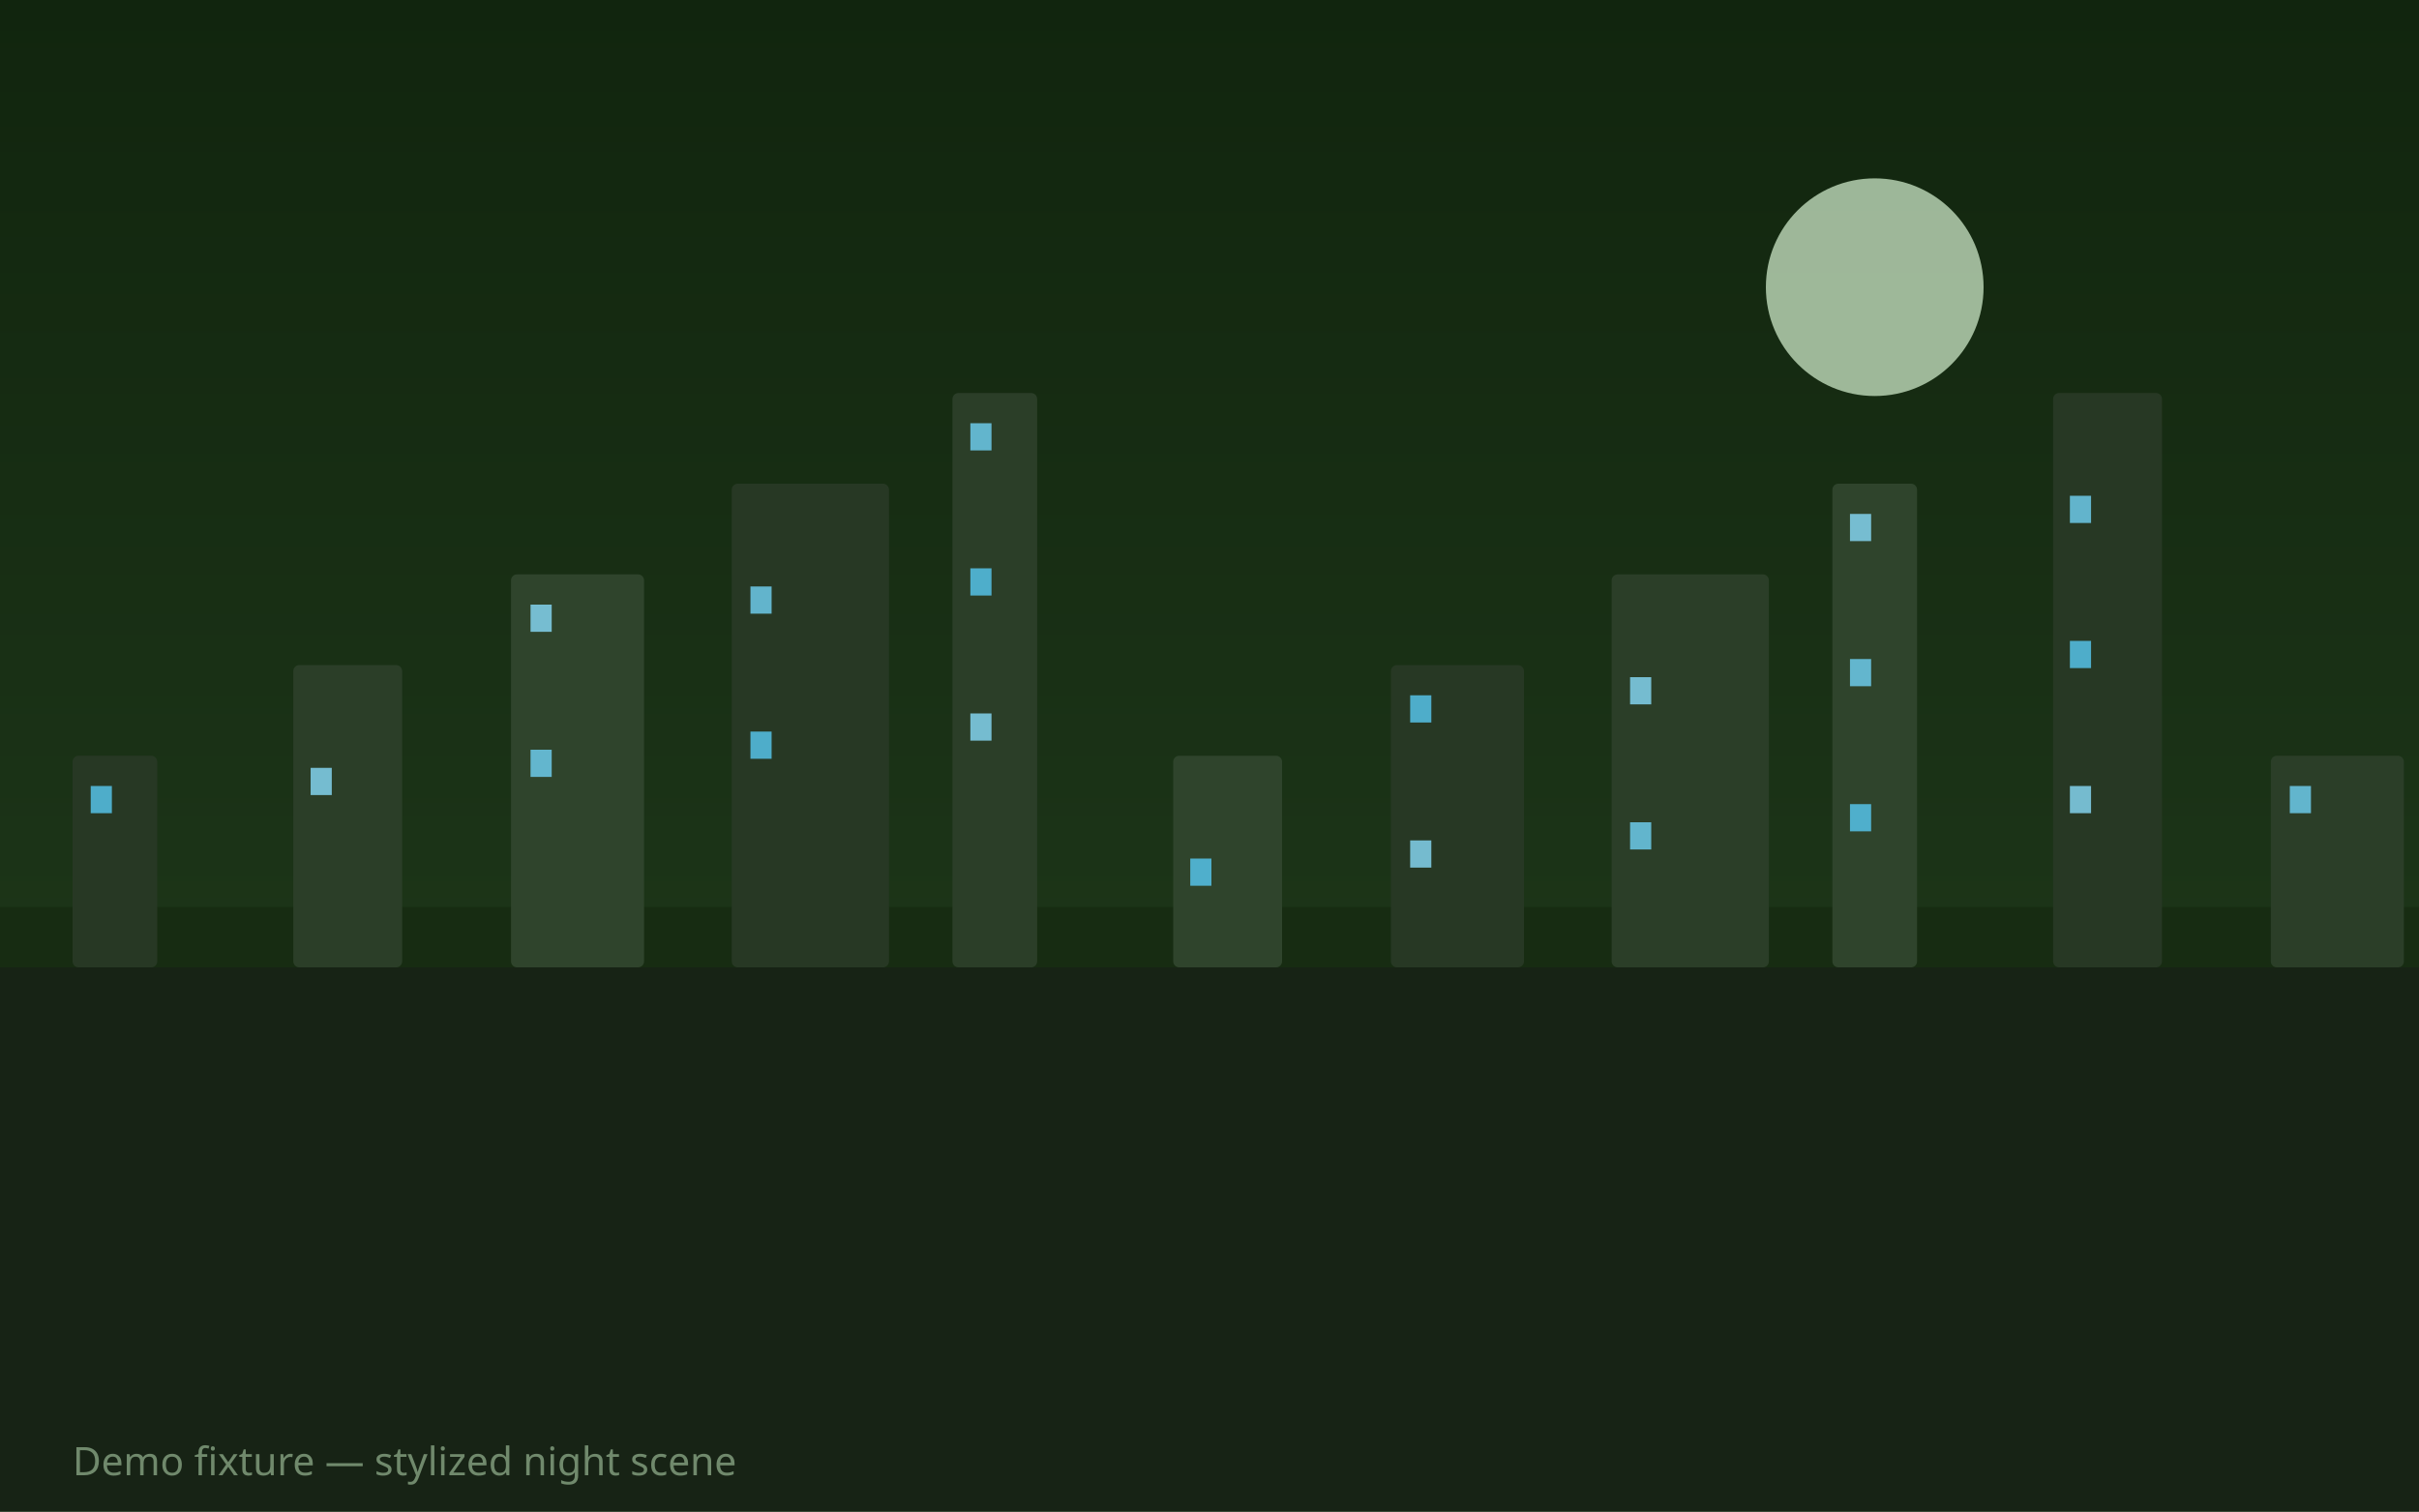
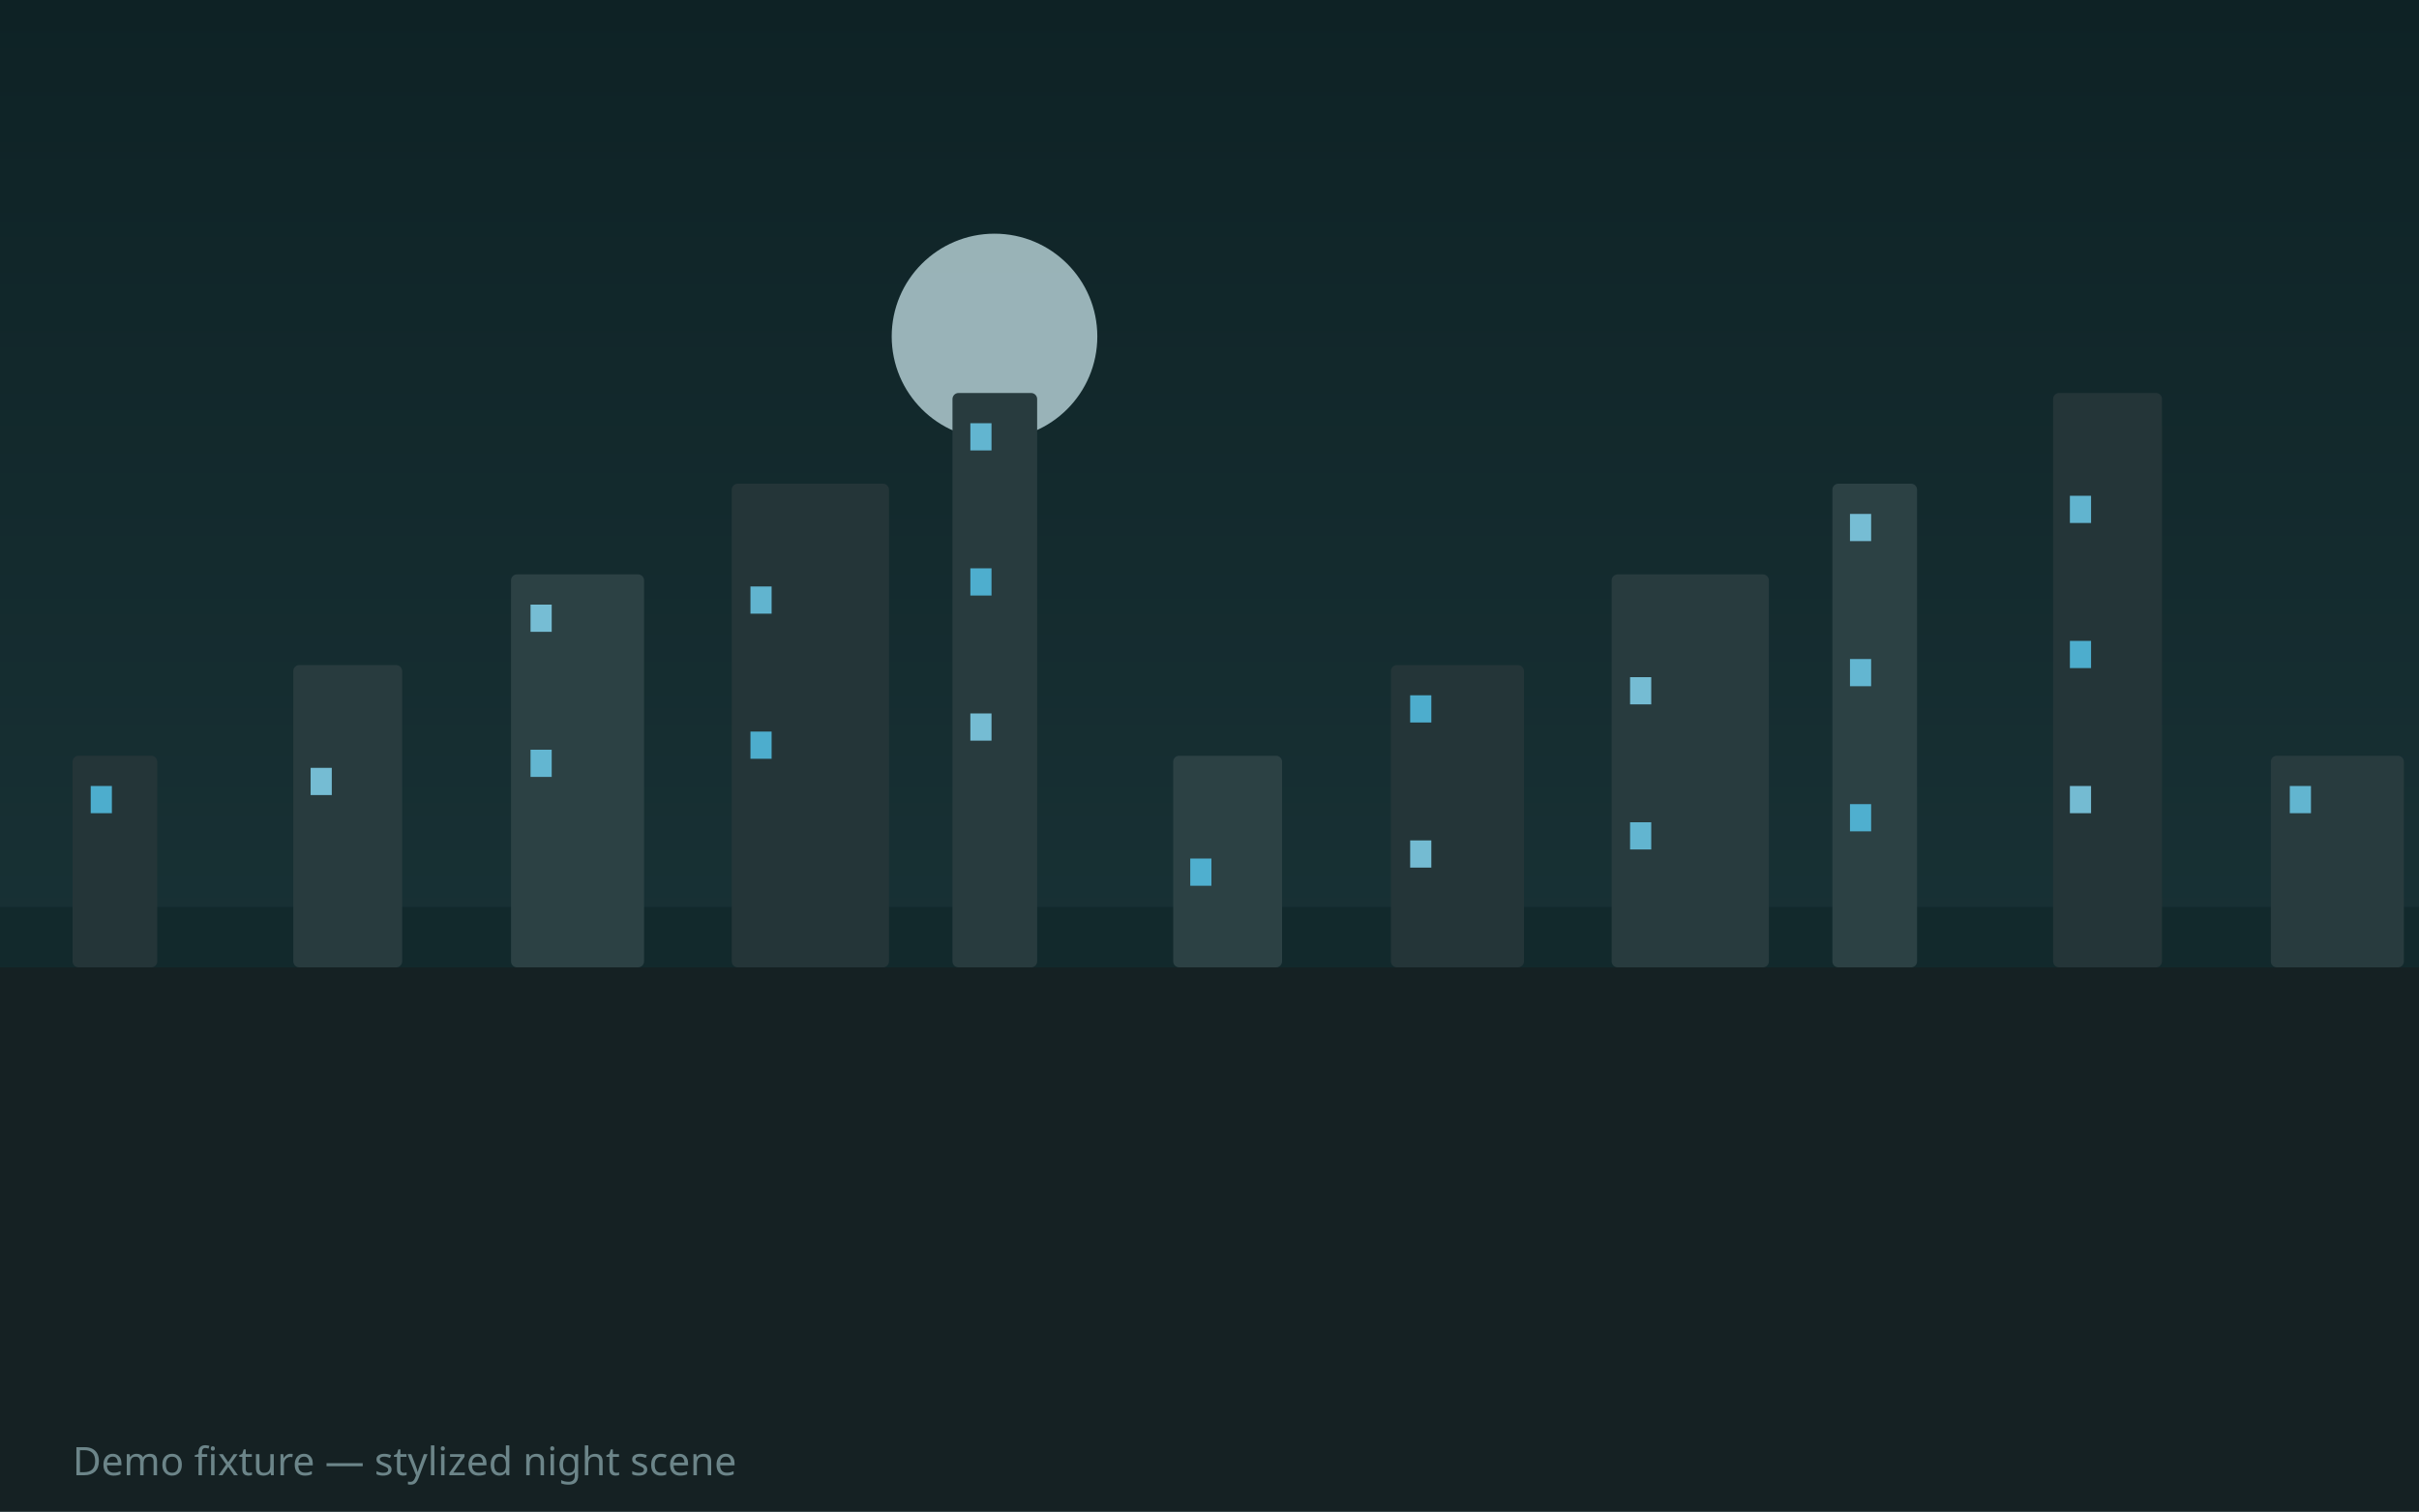
<svg xmlns="http://www.w3.org/2000/svg" width="800" height="500" viewBox="0 0 800 500" role="img" aria-label="Demo night scene">
  <defs>
    <linearGradient id="sky-aad-04" x1="0" y1="0" x2="0" y2="1">
-       <stop offset="0%" stop-color="hsl(111, 45%, 10%)" />
-       <stop offset="100%" stop-color="hsl(111, 35%, 18%)" />
+       <stop offset="0%" stop-color="hsl(188, 45%, 10%)" />
+       <stop offset="100%" stop-color="hsl(188, 35%, 18%)" />
    </linearGradient>
  </defs>
  <rect width="800" height="500" fill="url(#sky-aad-04)" />
-   <circle cx="620" cy="95" r="36" fill="hsl(111, 28%, 78%)" opacity="0.82" />
-   <path d="M0 350 Q200 310 400 340 T800 330 L800 500 L0 500 Z" fill="hsl(111, 40%, 12%)" opacity="0.75" />
-   <rect y="300" width="800" height="120" fill="hsl(111, 40%, 12%)" opacity="0.9" />
-   <ellipse cx="80" cy="360" rx="40" ry="6" fill="hsl(111, 25%, 22%)" opacity="0.35" />
-   <ellipse cx="175" cy="360" rx="40" ry="6" fill="hsl(111, 25%, 22%)" opacity="0.35" />
-   <ellipse cx="270" cy="360" rx="40" ry="6" fill="hsl(111, 25%, 22%)" opacity="0.35" />
-   <ellipse cx="365" cy="360" rx="40" ry="6" fill="hsl(111, 25%, 22%)" opacity="0.35" />
-   <ellipse cx="460" cy="360" rx="40" ry="6" fill="hsl(111, 25%, 22%)" opacity="0.35" />
-   <ellipse cx="555" cy="360" rx="40" ry="6" fill="hsl(111, 25%, 22%)" opacity="0.35" />
-   <ellipse cx="650" cy="360" rx="40" ry="6" fill="hsl(111, 25%, 22%)" opacity="0.35" />
-   <ellipse cx="745" cy="360" rx="40" ry="6" fill="hsl(111, 25%, 22%)" opacity="0.35" />
-   <rect y="320" width="800" height="180" fill="hsl(111, 25%, 11%)" />
-   <rect x="24" y="250" width="28" height="70" fill="hsl(111, 22%, 18%)" rx="2" />
+   <circle cx="328.9" cy="111.3" r="34" fill="hsl(188, 28%, 78%)" opacity="0.82" />
+   <path d="M0 350 Q200 310 400 340 T800 330 L800 500 L0 500 Z" fill="hsl(188, 40%, 12%)" opacity="0.75" />
+   <rect y="300" width="800" height="120" fill="hsl(188, 40%, 12%)" opacity="0.9" />
+   <ellipse cx="80" cy="360" rx="40" ry="6" fill="hsl(188, 25%, 22%)" opacity="0.35" />
+   <ellipse cx="175" cy="360" rx="40" ry="6" fill="hsl(188, 25%, 22%)" opacity="0.35" />
+   <ellipse cx="270" cy="360" rx="40" ry="6" fill="hsl(188, 25%, 22%)" opacity="0.35" />
+   <ellipse cx="365" cy="360" rx="40" ry="6" fill="hsl(188, 25%, 22%)" opacity="0.35" />
+   <ellipse cx="460" cy="360" rx="40" ry="6" fill="hsl(188, 25%, 22%)" opacity="0.35" />
+   <ellipse cx="555" cy="360" rx="40" ry="6" fill="hsl(188, 25%, 22%)" opacity="0.35" />
+   <ellipse cx="650" cy="360" rx="40" ry="6" fill="hsl(188, 25%, 22%)" opacity="0.35" />
+   <ellipse cx="745" cy="360" rx="40" ry="6" fill="hsl(188, 25%, 22%)" opacity="0.35" />
+   <rect y="320" width="800" height="180" fill="hsl(188, 25%, 11%)" />
+   <rect x="24" y="250" width="28" height="70" fill="hsl(188, 22%, 18%)" rx="2" />
  <rect x="30" y="260" width="7" height="9" fill="hsl(195, 75%, 62%)" opacity="0.85" />
-   <rect x="97" y="220" width="36" height="100" fill="hsl(111, 22%, 20%)" rx="2" />
+   <rect x="97" y="220" width="36" height="100" fill="hsl(188, 22%, 20%)" rx="2" />
  <rect x="102.727" y="254" width="7" height="9" fill="hsl(195, 75%, 72%)" opacity="0.85" />
-   <rect x="169" y="190" width="44" height="130" fill="hsl(111, 22%, 22%)" rx="2" />
+   <rect x="169" y="190" width="44" height="130" fill="hsl(188, 22%, 22%)" rx="2" />
  <rect x="175.455" y="200" width="7" height="9" fill="hsl(195, 75%, 72%)" opacity="0.85" />
  <rect x="175.455" y="248" width="7" height="9" fill="hsl(195, 75%, 67%)" opacity="0.85" />
-   <rect x="242" y="160" width="52" height="160" fill="hsl(111, 22%, 18%)" rx="2" />
+   <rect x="242" y="160" width="52" height="160" fill="hsl(188, 22%, 18%)" rx="2" />
  <rect x="248.182" y="194" width="7" height="9" fill="hsl(195, 75%, 67%)" opacity="0.85" />
  <rect x="248.182" y="242" width="7" height="9" fill="hsl(195, 75%, 62%)" opacity="0.85" />
-   <rect x="315" y="130" width="28" height="190" fill="hsl(111, 22%, 20%)" rx="2" />
+   <rect x="315" y="130" width="28" height="190" fill="hsl(188, 22%, 20%)" rx="2" />
  <rect x="320.909" y="140" width="7" height="9" fill="hsl(195, 75%, 67%)" opacity="0.85" />
  <rect x="320.909" y="188" width="7" height="9" fill="hsl(195, 75%, 62%)" opacity="0.85" />
  <rect x="320.909" y="236" width="7" height="9" fill="hsl(195, 75%, 72%)" opacity="0.85" />
-   <rect x="388" y="250" width="36" height="70" fill="hsl(111, 22%, 22%)" rx="2" />
+   <rect x="388" y="250" width="36" height="70" fill="hsl(188, 22%, 22%)" rx="2" />
  <rect x="393.636" y="284" width="7" height="9" fill="hsl(195, 75%, 62%)" opacity="0.85" />
-   <rect x="460" y="220" width="44" height="100" fill="hsl(111, 22%, 18%)" rx="2" />
+   <rect x="460" y="220" width="44" height="100" fill="hsl(188, 22%, 18%)" rx="2" />
  <rect x="466.364" y="230" width="7" height="9" fill="hsl(195, 75%, 62%)" opacity="0.85" />
  <rect x="466.364" y="278" width="7" height="9" fill="hsl(195, 75%, 72%)" opacity="0.85" />
-   <rect x="533" y="190" width="52" height="130" fill="hsl(111, 22%, 20%)" rx="2" />
+   <rect x="533" y="190" width="52" height="130" fill="hsl(188, 22%, 20%)" rx="2" />
  <rect x="539.091" y="224" width="7" height="9" fill="hsl(195, 75%, 72%)" opacity="0.85" />
  <rect x="539.091" y="272" width="7" height="9" fill="hsl(195, 75%, 67%)" opacity="0.85" />
-   <rect x="606" y="160" width="28" height="160" fill="hsl(111, 22%, 22%)" rx="2" />
+   <rect x="606" y="160" width="28" height="160" fill="hsl(188, 22%, 22%)" rx="2" />
  <rect x="611.818" y="170" width="7" height="9" fill="hsl(195, 75%, 72%)" opacity="0.85" />
  <rect x="611.818" y="218" width="7" height="9" fill="hsl(195, 75%, 67%)" opacity="0.85" />
  <rect x="611.818" y="266" width="7" height="9" fill="hsl(195, 75%, 62%)" opacity="0.85" />
-   <rect x="679" y="130" width="36" height="190" fill="hsl(111, 22%, 18%)" rx="2" />
+   <rect x="679" y="130" width="36" height="190" fill="hsl(188, 22%, 18%)" rx="2" />
  <rect x="684.545" y="164" width="7" height="9" fill="hsl(195, 75%, 67%)" opacity="0.85" />
  <rect x="684.545" y="212" width="7" height="9" fill="hsl(195, 75%, 62%)" opacity="0.85" />
  <rect x="684.545" y="260" width="7" height="9" fill="hsl(195, 75%, 72%)" opacity="0.85" />
-   <rect x="751" y="250" width="44" height="70" fill="hsl(111, 22%, 20%)" rx="2" />
+   <rect x="751" y="250" width="44" height="70" fill="hsl(188, 22%, 20%)" rx="2" />
  <rect x="757.273" y="260" width="7" height="9" fill="hsl(195, 75%, 67%)" opacity="0.85" />
-   <text x="24" y="488" fill="hsl(111, 12%, 48%)" font-family="system-ui,sans-serif" font-size="13">Demo fixture — stylized night scene</text>
+   <text x="24" y="488" fill="hsl(188, 12%, 48%)" font-family="system-ui,sans-serif" font-size="13">Demo fixture — stylized night scene</text>
</svg>
